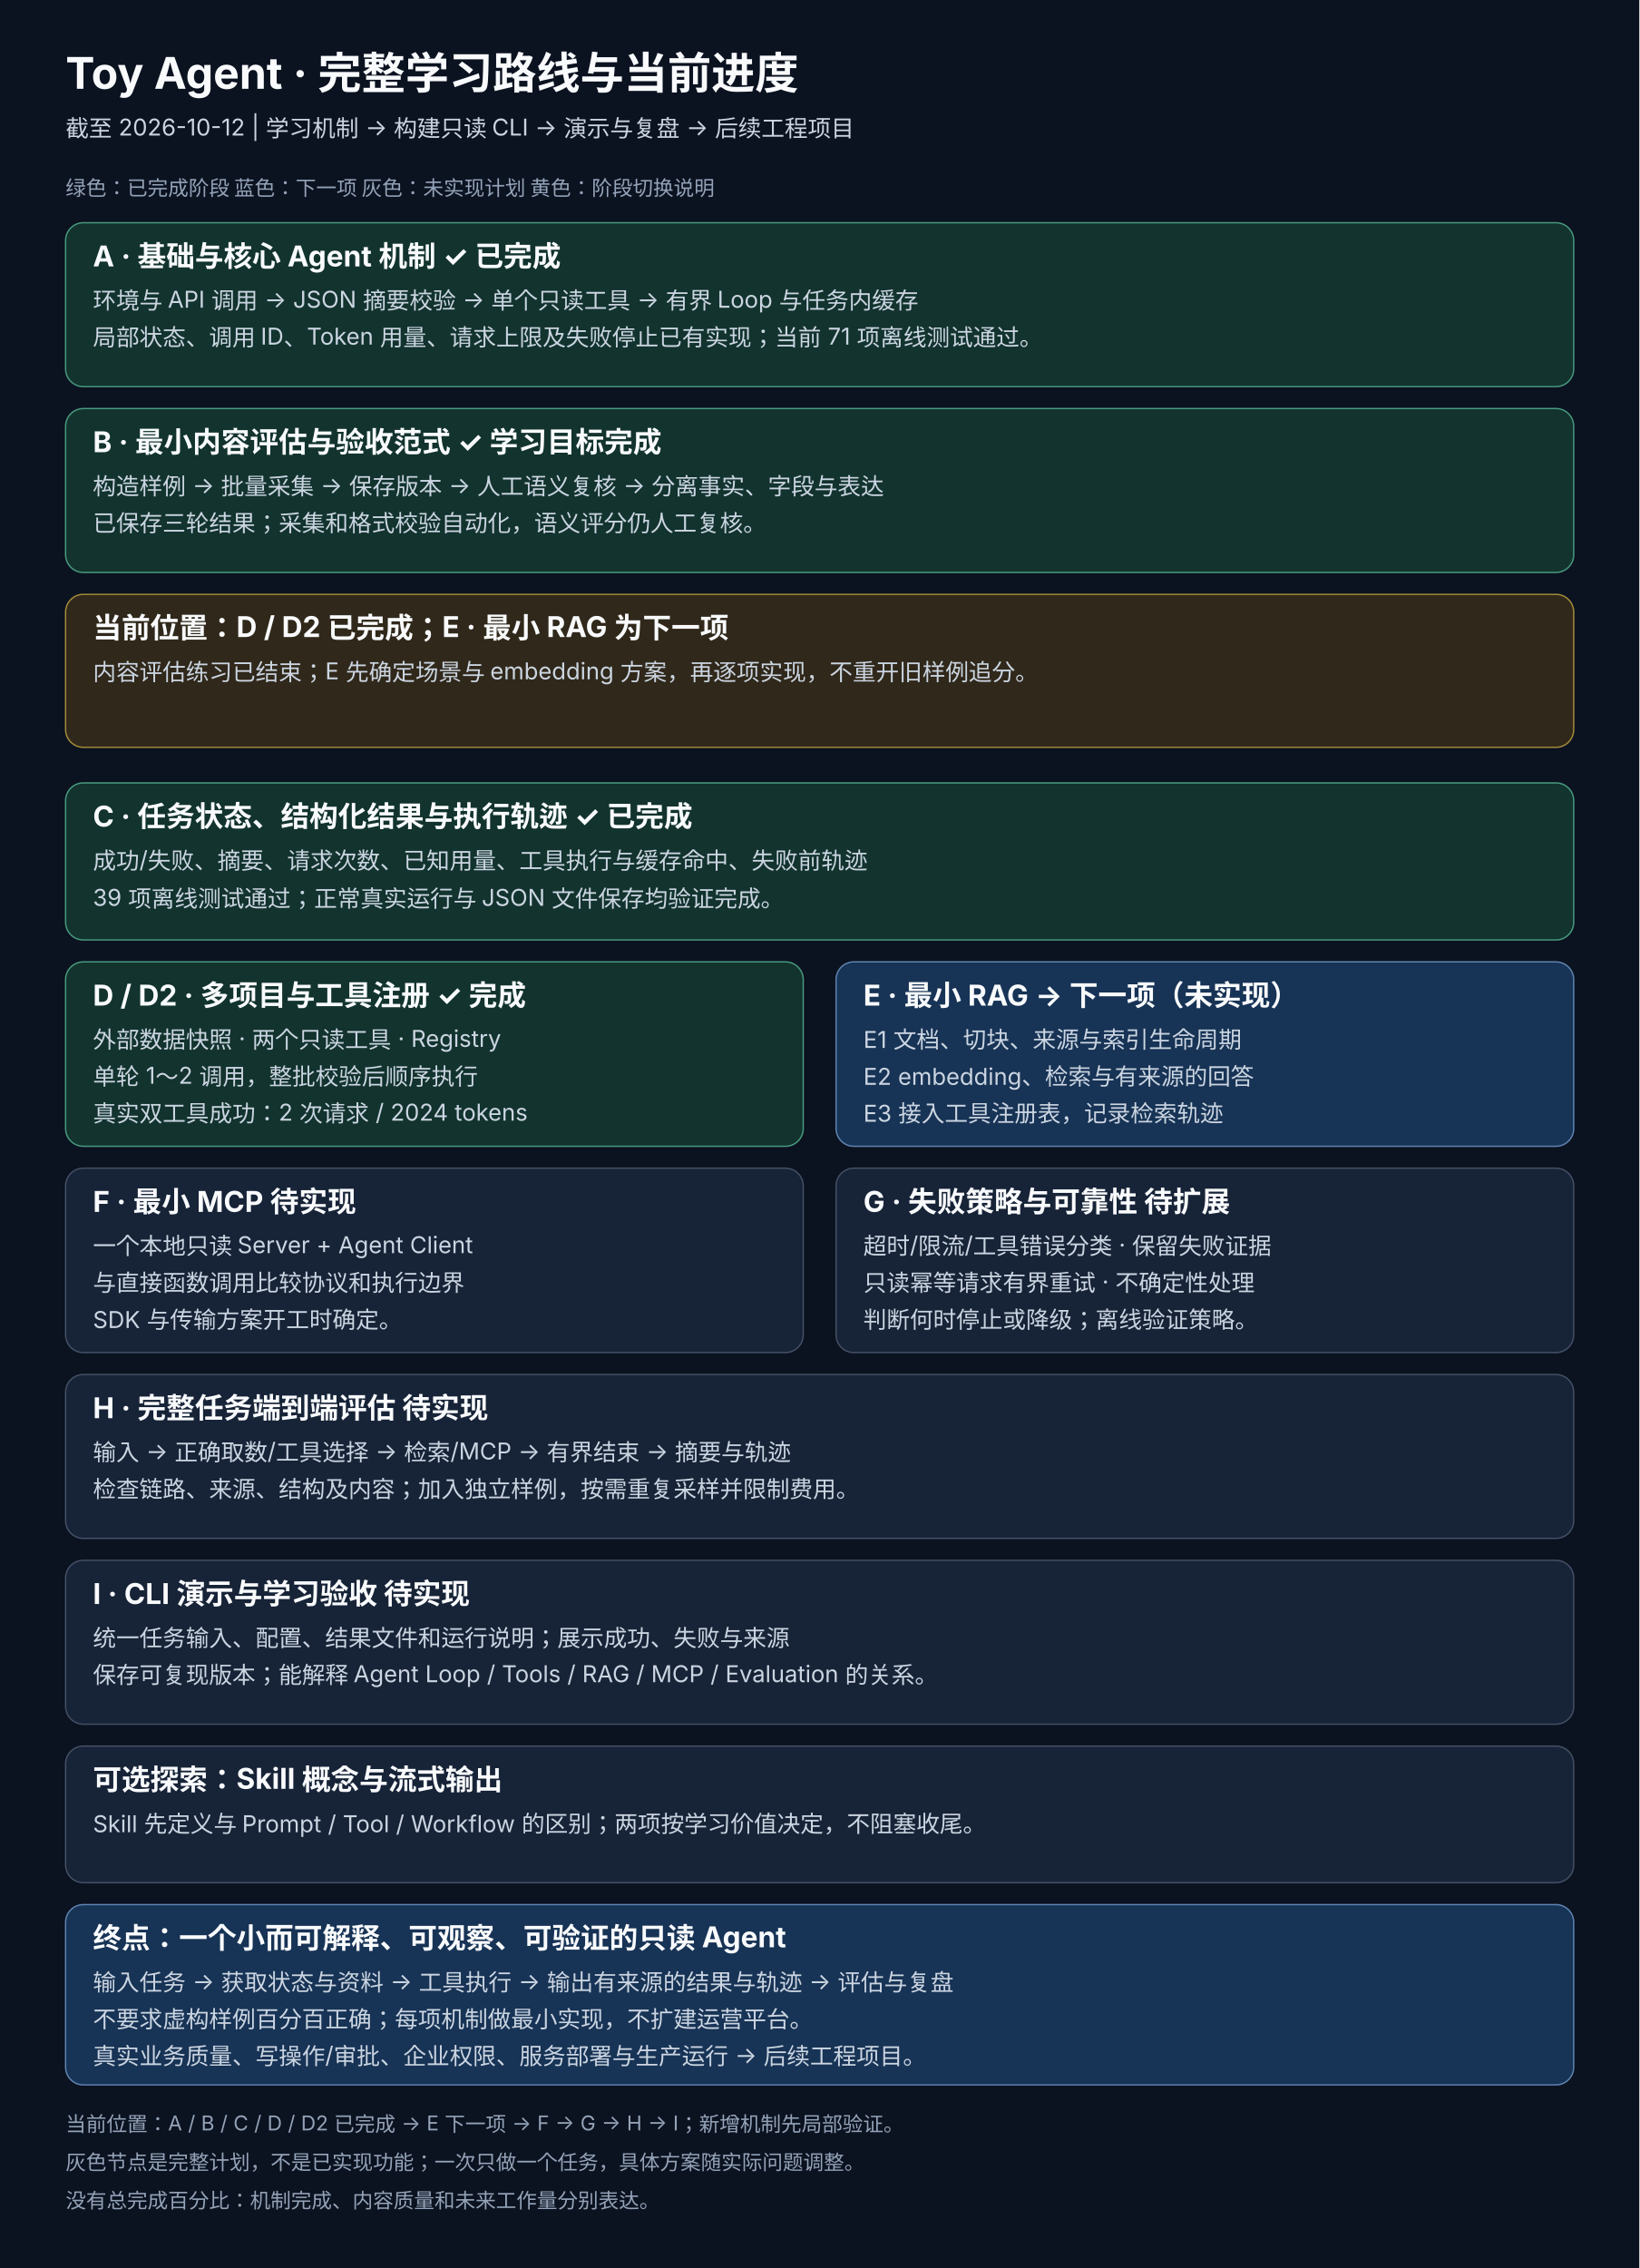
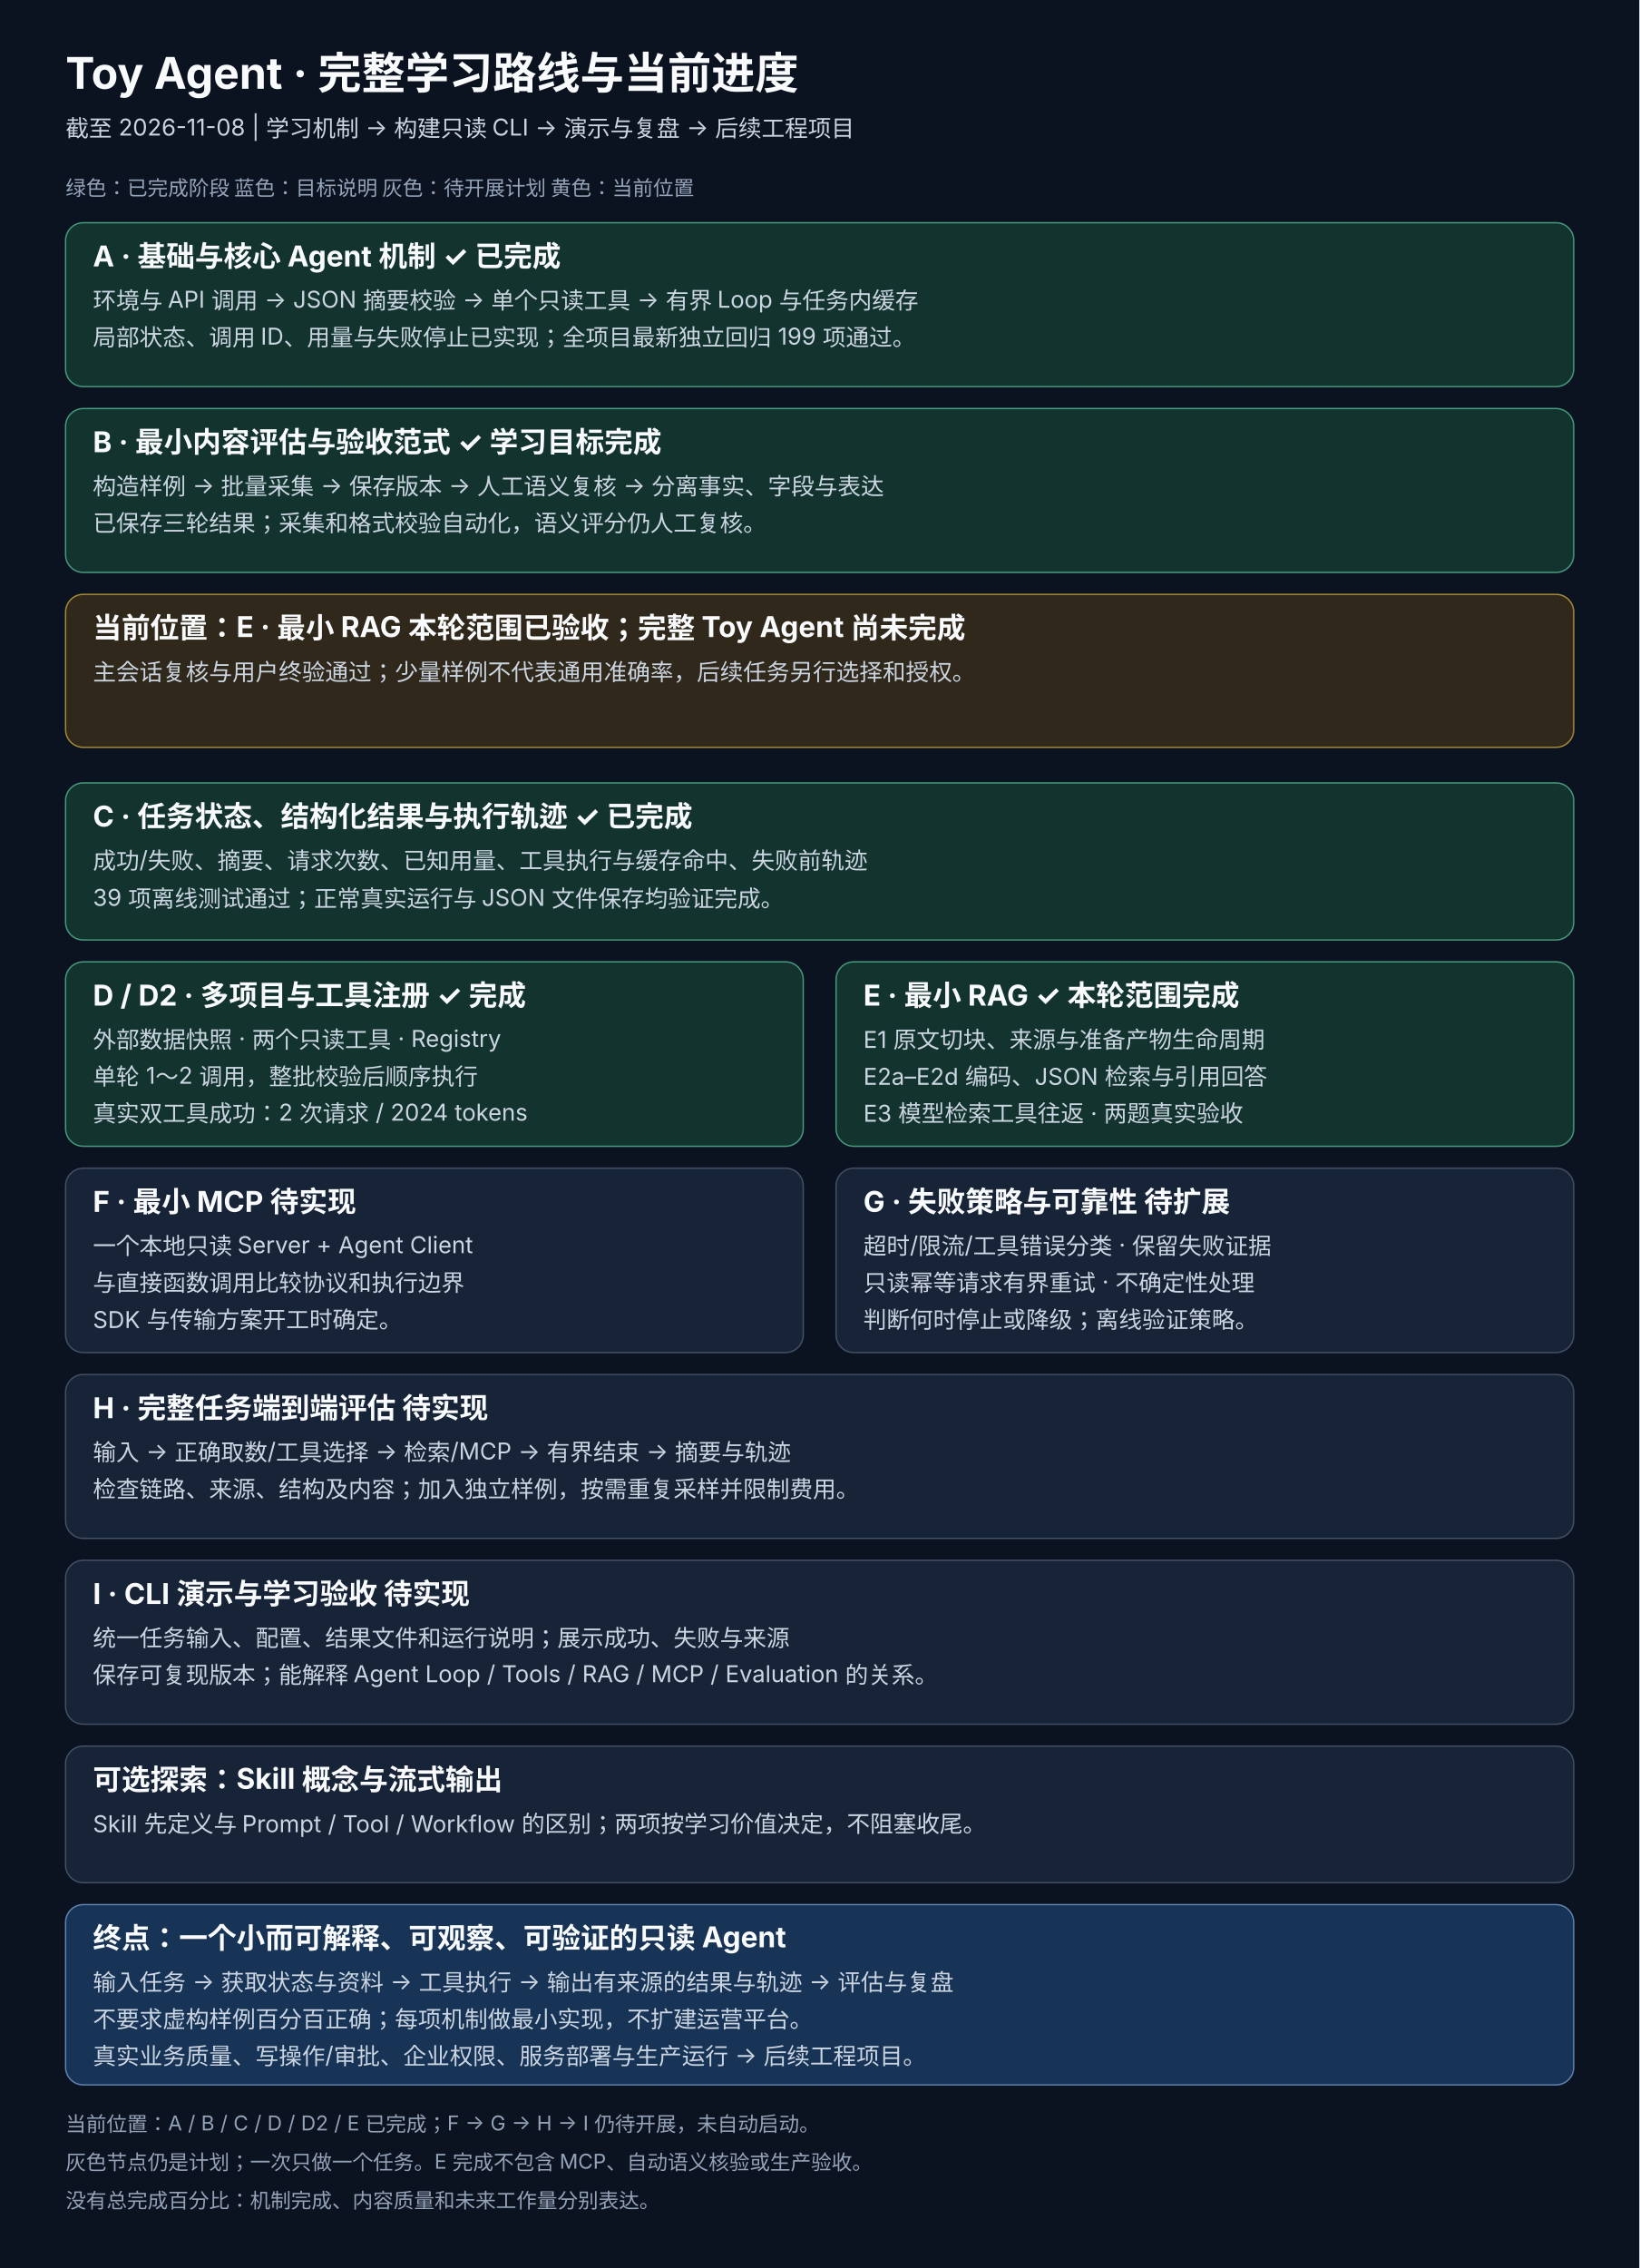
<svg xmlns="http://www.w3.org/2000/svg" width="1200" height="1660" viewBox="0 0 1200 1660" role="img" aria-labelledby="title desc">
  <defs>
    <style>text{font-family:-apple-system,BlinkMacSystemFont,'PingFang SC','Microsoft YaHei',sans-serif}.title{font-size:32px;font-weight:700;fill:#f8fafc}.h{font-size:21px;font-weight:650;fill:#f8fafc}.b{font-size:17px;fill:#cbd5e1}.s{font-size:15px;fill:#94a3b8}</style>
  </defs>
  <rect width="1200" height="1660" fill="#0b1220" />
  <text x="48" y="65" class="title">Toy Agent · 完整学习路线与当前进度</text>
-   <text x="48" y="100" class="b">截至 2026-10-12   |   学习机制 → 构建只读 CLI → 演示与复盘 → 后续工程项目</text>
-   <text x="48" y="143" class="s">绿色：已完成阶段   蓝色：下一项   灰色：未实现计划   黄色：阶段切换说明</text>
+   <text x="48" y="100" class="b">截至 2026-11-08   |   学习机制 → 构建只读 CLI → 演示与复盘 → 后续工程项目</text>
+   <text x="48" y="143" class="s">绿色：已完成阶段   蓝色：目标说明   灰色：待开展计划   黄色：当前位置</text>
  <rect x="48" y="163" width="1104" height="120" rx="13" fill="#12332e" stroke="#6ee7b7" stroke-opacity=".6" />
  <text x="68" y="195" class="h">A · 基础与核心 Agent 机制  ✓ 已完成</text>
  <text x="68" y="226" class="b">环境与 API 调用 → JSON 摘要校验 → 单个只读工具 → 有界 Loop 与任务内缓存</text>
-   <text x="68" y="253" class="b">局部状态、调用 ID、Token 用量、请求上限及失败停止已有实现；当前 71 项离线测试通过。</text>
+   <text x="68" y="253" class="b">局部状态、调用 ID、用量与失败停止已实现；全项目最新独立回归 199 项通过。</text>
  <rect x="48" y="299" width="1104" height="120" rx="13" fill="#12332e" stroke="#6ee7b7" stroke-opacity=".6" />
  <text x="68" y="331" class="h">B · 最小内容评估与验收范式  ✓ 学习目标完成</text>
  <text x="68" y="362" class="b">构造样例 → 批量采集 → 保存版本 → 人工语义复核 → 分离事实、字段与表达</text>
  <text x="68" y="389" class="b">已保存三轮结果；采集和格式校验自动化，语义评分仍人工复核。</text>
  <rect x="48" y="435" width="1104" height="112" rx="13" fill="#30281a" stroke="#fcd34d" stroke-opacity=".6" />
-   <text x="68" y="467" class="h">当前位置：D / D2 已完成；E · 最小 RAG 为下一项</text>
-   <text x="68" y="498" class="b">内容评估练习已结束；E 先确定场景与 embedding 方案，再逐项实现，不重开旧样例追分。</text>
+   <text x="68" y="467" class="h">当前位置：E · 最小 RAG 本轮范围已验收；完整 Toy Agent 尚未完成</text>
+   <text x="68" y="498" class="b">主会话复核与用户终验通过；少量样例不代表通用准确率，后续任务另行选择和授权。</text>
  <rect x="48" y="573" width="1104" height="115" rx="13" fill="#12332e" stroke="#6ee7b7" stroke-opacity=".6" />
  <text x="68" y="605" class="h">C · 任务状态、结构化结果与执行轨迹  ✓ 已完成</text>
  <text x="68" y="636" class="b">成功/失败、摘要、请求次数、已知用量、工具执行与缓存命中、失败前轨迹</text>
  <text x="68" y="663" class="b">39 项离线测试通过；正常真实运行与 JSON 文件保存均验证完成。</text>
  <rect x="48" y="704" width="540" height="135" rx="13" fill="#12332e" stroke="#6ee7b7" stroke-opacity=".6" />
  <text x="68" y="736" class="h">D / D2 · 多项目与工具注册  ✓ 完成</text>
  <text x="68" y="767" class="b">外部数据快照 · 两个只读工具 · Registry</text>
  <text x="68" y="794" class="b">单轮 1～2 调用，整批校验后顺序执行</text>
  <text x="68" y="821" class="b">真实双工具成功：2 次请求 / 2024 tokens</text>
-   <rect x="612" y="704" width="540" height="135" rx="13" fill="#173355" stroke="#93c5fd" stroke-opacity=".6" />
-   <text x="632" y="736" class="h">E · 最小 RAG  → 下一项（未实现）</text>
-   <text x="632" y="767" class="b">E1 文档、切块、来源与索引生命周期</text>
-   <text x="632" y="794" class="b">E2 embedding、检索与有来源的回答</text>
-   <text x="632" y="821" class="b">E3 接入工具注册表，记录检索轨迹</text>
+   <rect x="612" y="704" width="540" height="135" rx="13" fill="#12332e" stroke="#6ee7b7" stroke-opacity=".6" />
+   <text x="632" y="736" class="h">E · 最小 RAG  ✓ 本轮范围完成</text>
+   <text x="632" y="767" class="b">E1 原文切块、来源与准备产物生命周期</text>
+   <text x="632" y="794" class="b">E2a–E2d 编码、JSON 检索与引用回答</text>
+   <text x="632" y="821" class="b">E3 模型检索工具往返 · 两题真实验收</text>
  <rect x="48" y="855" width="540" height="135" rx="13" fill="#172337" stroke="#64748b" stroke-opacity=".6" />
  <text x="68" y="887" class="h">F · 最小 MCP  待实现</text>
  <text x="68" y="918" class="b">一个本地只读 Server + Agent Client</text>
  <text x="68" y="945" class="b">与直接函数调用比较协议和执行边界</text>
  <text x="68" y="972" class="b">SDK 与传输方案开工时确定。</text>
  <rect x="612" y="855" width="540" height="135" rx="13" fill="#172337" stroke="#64748b" stroke-opacity=".6" />
  <text x="632" y="887" class="h">G · 失败策略与可靠性  待扩展</text>
  <text x="632" y="918" class="b">超时/限流/工具错误分类 · 保留失败证据</text>
  <text x="632" y="945" class="b">只读幂等请求有界重试 · 不确定性处理</text>
  <text x="632" y="972" class="b">判断何时停止或降级；离线验证策略。</text>
  <rect x="48" y="1006" width="1104" height="120" rx="13" fill="#172337" stroke="#64748b" stroke-opacity=".6" />
  <text x="68" y="1038" class="h">H · 完整任务端到端评估  待实现</text>
  <text x="68" y="1069" class="b">输入 → 正确取数/工具选择 → 检索/MCP → 有界结束 → 摘要与轨迹</text>
  <text x="68" y="1096" class="b">检查链路、来源、结构及内容；加入独立样例，按需重复采样并限制费用。</text>
  <rect x="48" y="1142" width="1104" height="120" rx="13" fill="#172337" stroke="#64748b" stroke-opacity=".6" />
  <text x="68" y="1174" class="h">I · CLI 演示与学习验收  待实现</text>
  <text x="68" y="1205" class="b">统一任务输入、配置、结果文件和运行说明；展示成功、失败与来源</text>
  <text x="68" y="1232" class="b">保存可复现版本；能解释 Agent Loop / Tools / RAG / MCP / Evaluation 的关系。</text>
  <rect x="48" y="1278" width="1104" height="100" rx="13" fill="#172337" stroke="#64748b" stroke-opacity=".6" />
  <text x="68" y="1310" class="h">可选探索：Skill 概念与流式输出</text>
  <text x="68" y="1341" class="b">Skill 先定义与 Prompt / Tool / Workflow 的区别；两项按学习价值决定，不阻塞收尾。</text>
  <rect x="48" y="1394" width="1104" height="132" rx="13" fill="#173355" stroke="#93c5fd" stroke-opacity=".6" />
  <text x="68" y="1426" class="h">终点：一个小而可解释、可观察、可验证的只读 Agent</text>
  <text x="68" y="1457" class="b">输入任务 → 获取状态与资料 → 工具执行 → 输出有来源的结果与轨迹 → 评估与复盘</text>
  <text x="68" y="1484" class="b">不要求虚构样例百分百正确；每项机制做最小实现，不扩建运营平台。</text>
  <text x="68" y="1511" class="b">真实业务质量、写操作/审批、企业权限、服务部署与生产运行 → 后续工程项目。</text>
-   <text x="48" y="1560" class="s">当前位置：A / B / C / D / D2 已完成 → E 下一项 → F → G → H → I；新增机制先局部验证。</text>
-   <text x="48" y="1588" class="s">灰色节点是完整计划，不是已实现功能；一次只做一个任务，具体方案随实际问题调整。</text>
+   <text x="48" y="1560" class="s">当前位置：A / B / C / D / D2 / E 已完成；F → G → H → I 仍待开展，未自动启动。</text>
+   <text x="48" y="1588" class="s">灰色节点仍是计划；一次只做一个任务。E 完成不包含 MCP、自动语义核验或生产验收。</text>
  <text x="48" y="1616" class="s">没有总完成百分比：机制完成、内容质量和未来工作量分别表达。</text>
</svg>
